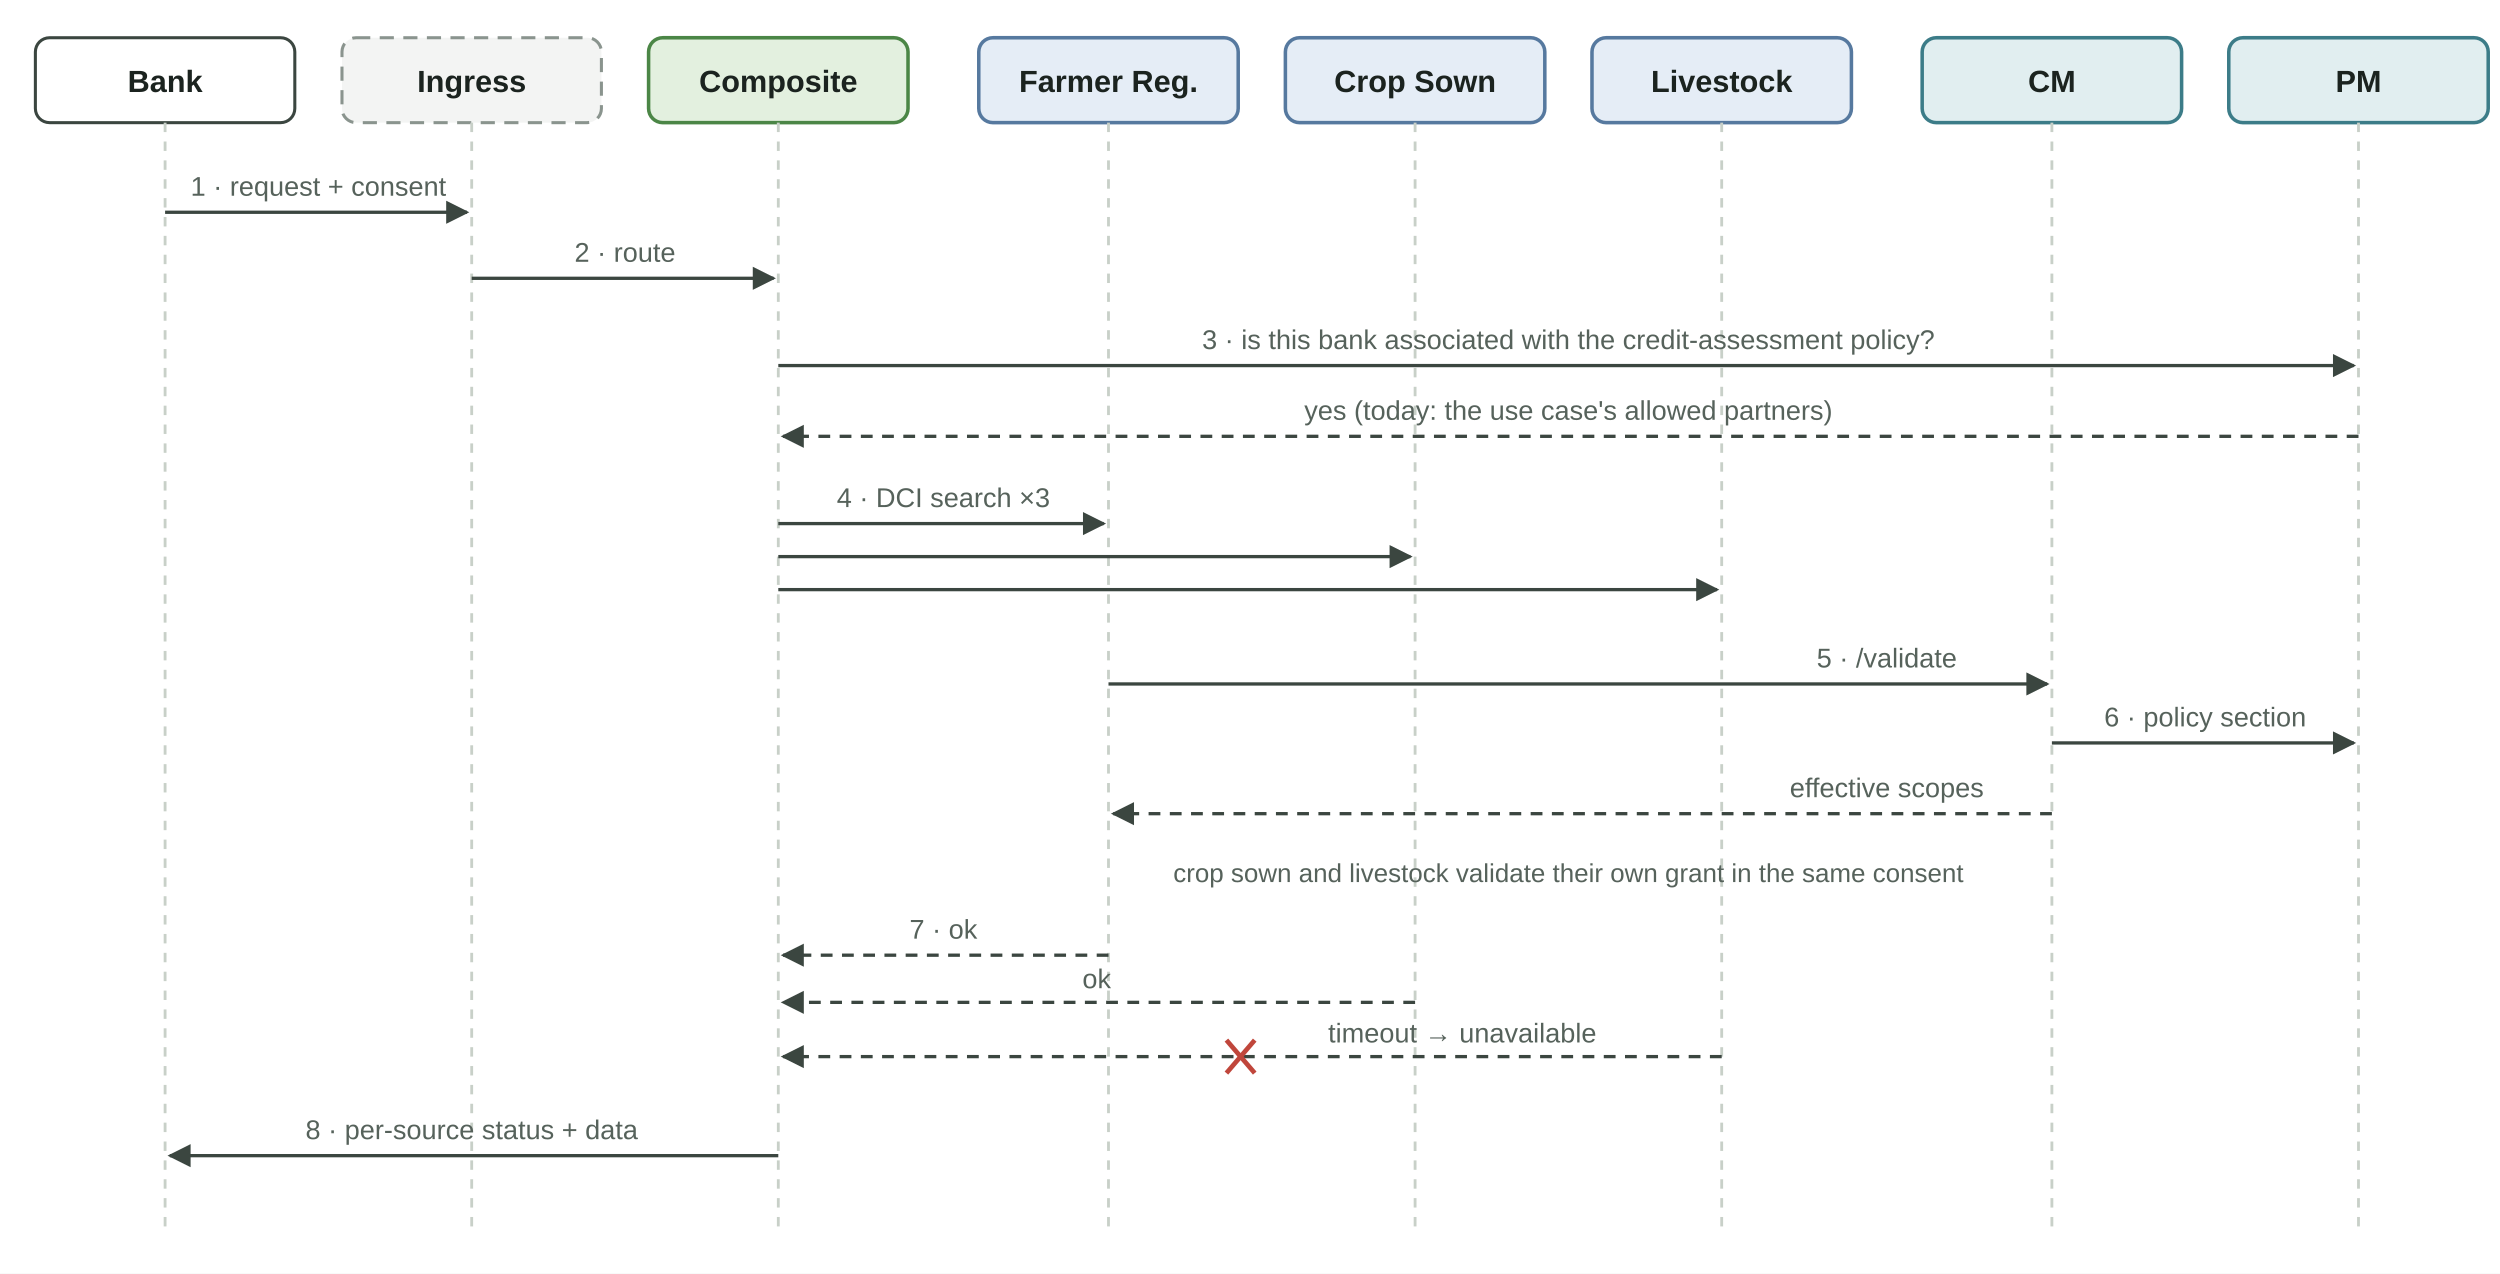
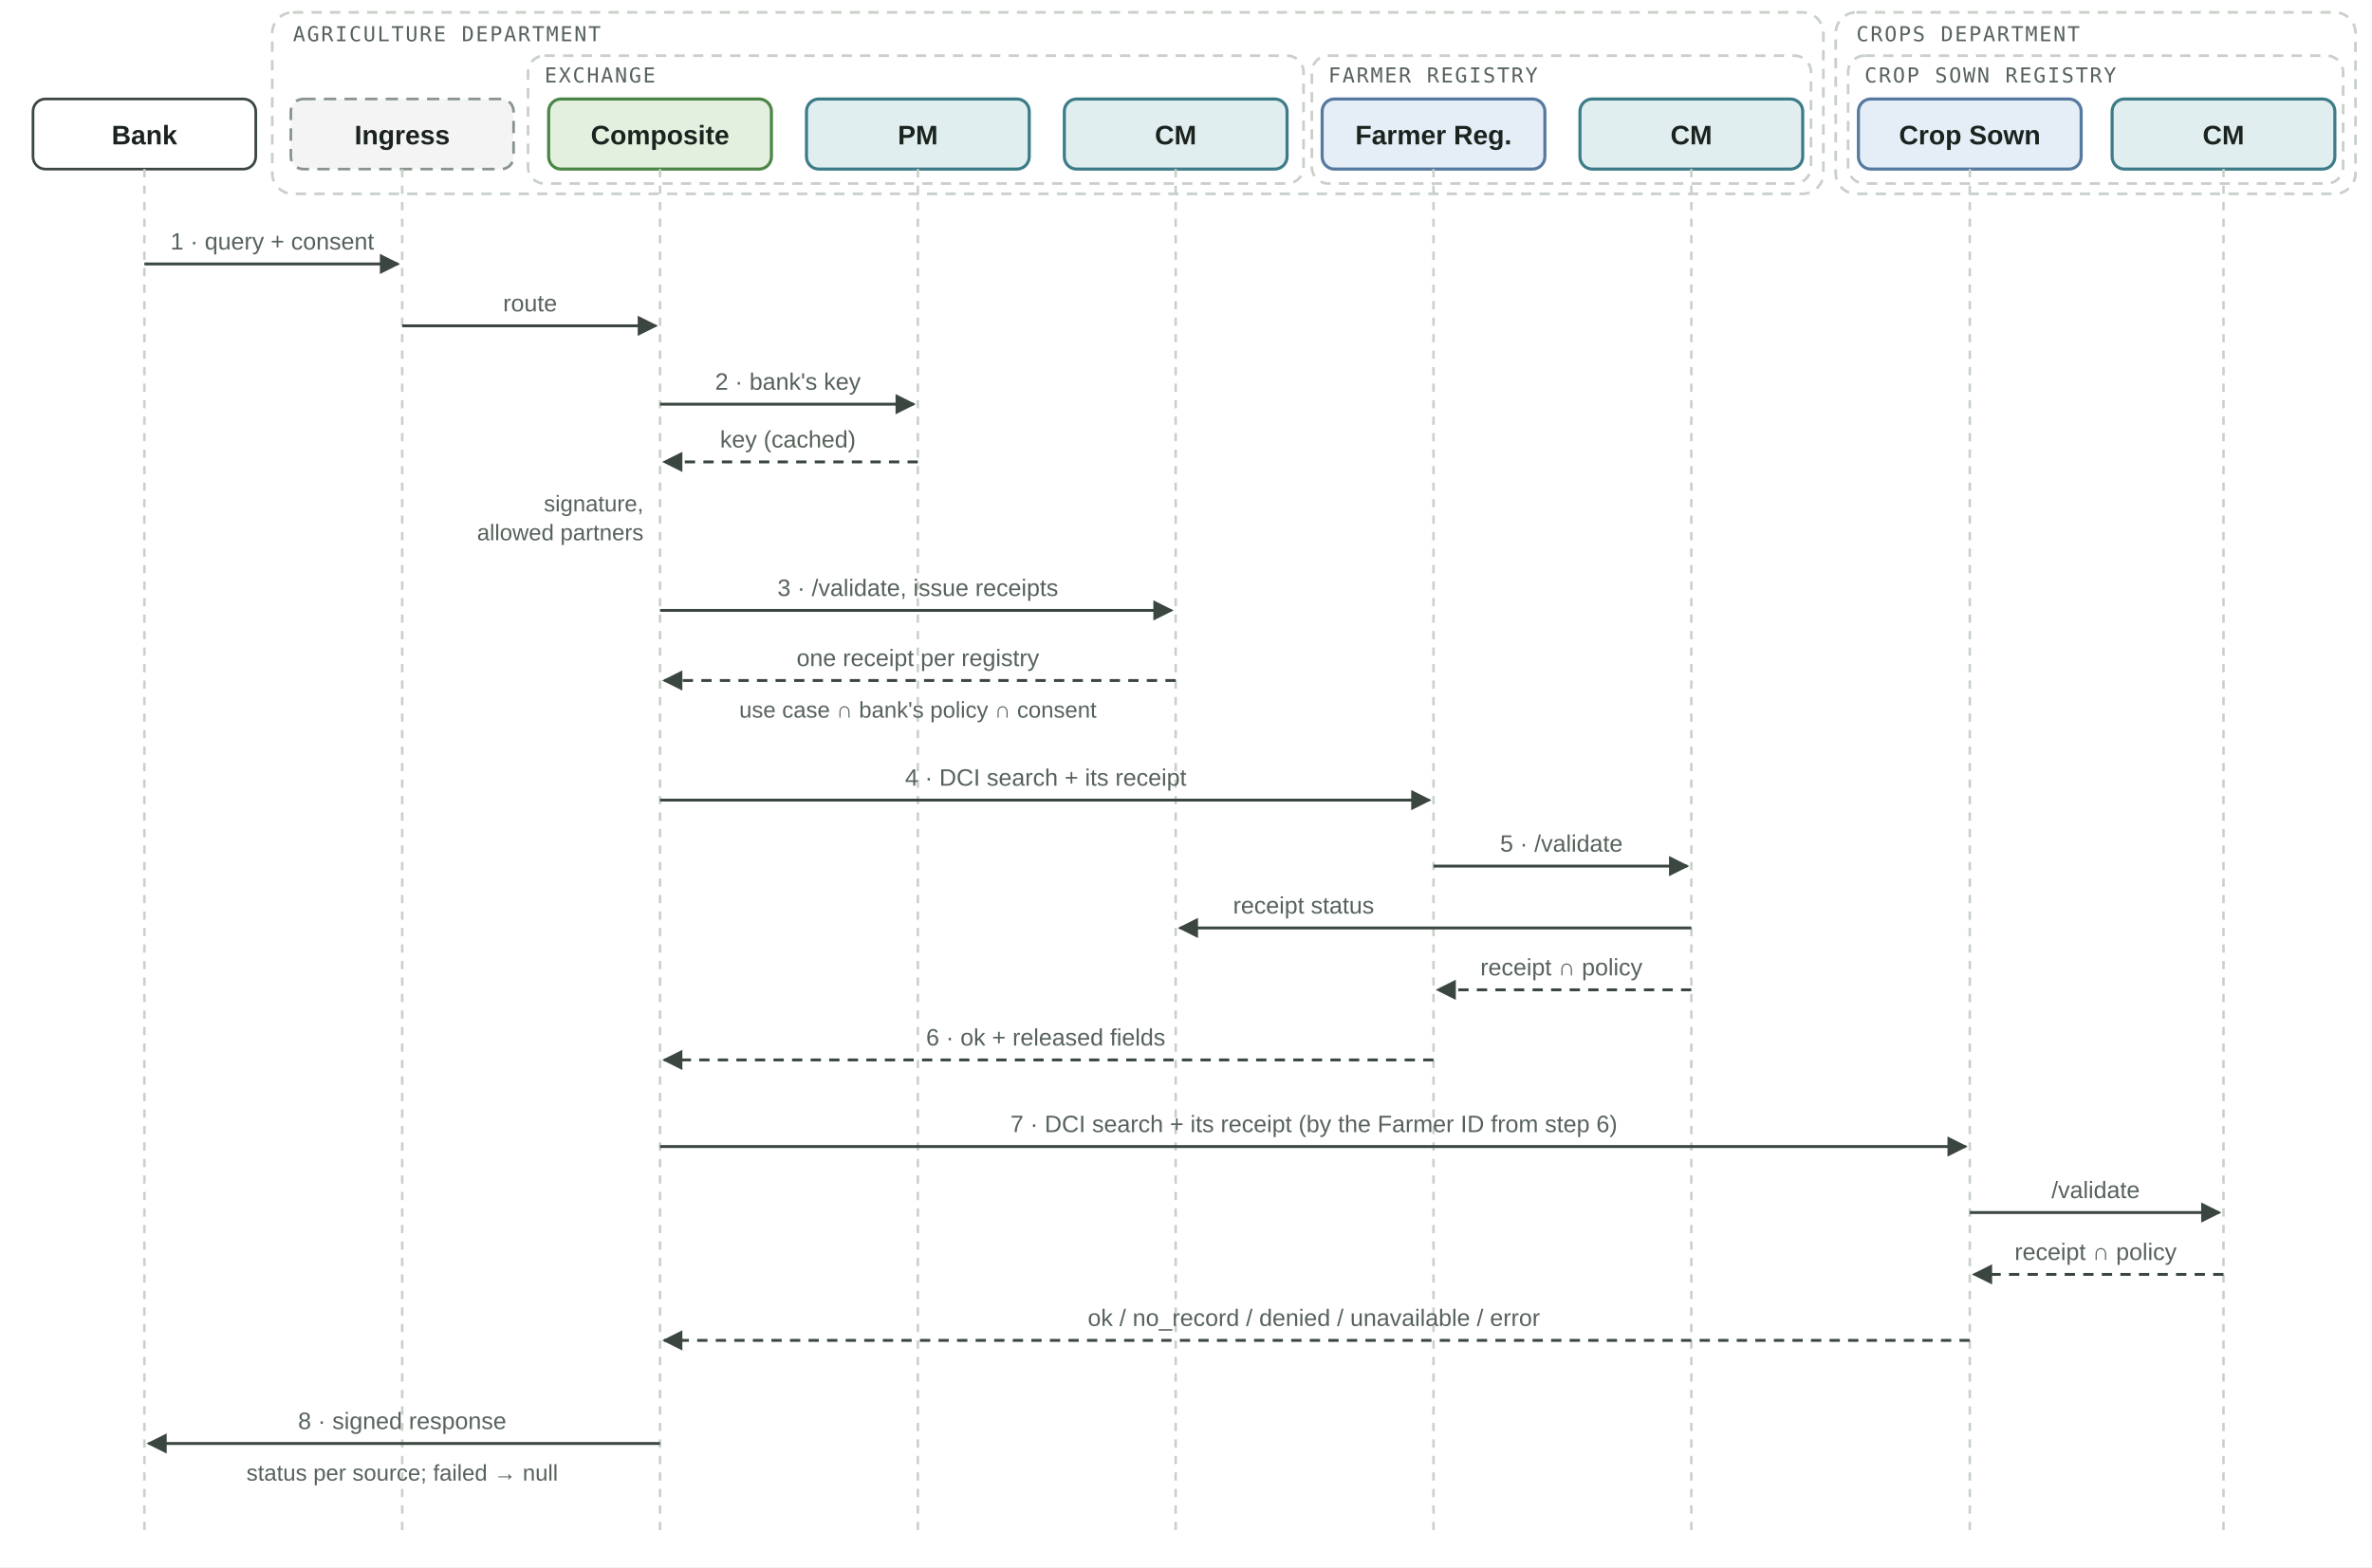
- <svg xmlns="http://www.w3.org/2000/svg" width="1060" height="540" viewBox="0 0 1060 540" role="img" aria-label="Sequence: the bank's request passes the deployment's ingress to the composite, which checks the bank's association with the policy, then fans out to three registries; each registry validates its grant in the one consent with the Consent Manager, which reads its policy section; results return with per-source status, one registry timing out.">
+ <svg xmlns="http://www.w3.org/2000/svg" width="1150" height="760" viewBox="0 0 1150 760" role="img" aria-label="Sequence, path B in exchange mode: the bank's signed query with its consent passes the Agriculture Department's ingress to the composite, which checks the bank's signature against the exchange Partner Management and asks the exchange Consent Manager for one signed receipt per registry; the composite searches the Farmer Registry with its receipt, which the Farmer Registry checks at its own Consent Manager (receipt status at the exchange, intersected with its policy for the composite); then the Crop Sown Registry in the Crops Department, the same way; the composite returns a signed response with a status per source.">
  <style>
text{font-family:'Public Sans','Helvetica Neue',Arial,sans-serif;fill:#1B231F}
.t{font-size:13px;font-weight:600} .s{font-size:11px;fill:#56625B} .lbl{font-size:11.5px;fill:#56625B}
.cap{font-size:10px;letter-spacing:.08em;fill:#56625B;font-family:'JetBrains Mono',Menlo,monospace}
.l1{fill:#E5EDF6;stroke:#56799F;stroke-width:1.5} .l2{fill:#F7ECD4;stroke:#AE8433;stroke-width:1.5}
.dpi{fill:#E1EEF0;stroke:#3C7C88;stroke-width:1.5} .uc{fill:#E3F0DF;stroke:#4B8646;stroke-width:1.5}
.plain{fill:#FFFFFF;stroke:#3B4640;stroke-width:1.3}
.infra{fill:#F3F4F3;stroke:#8A948E;stroke-width:1.3;stroke-dasharray:6 4}
.dept{fill:none;stroke:#C8D0C8;stroke-width:1.3;stroke-dasharray:5 4}
.band{fill:none;stroke:#56625B;stroke-width:1.2;stroke-dasharray:6 5}
.ar{stroke:#3B4640;stroke-width:1.4;fill:none} .ar.d{stroke-dasharray:5 4}
.life{stroke:#C8D0C8;stroke-width:1.2;stroke-dasharray:4 4}
- .chip-ok{fill:#DDEFE3;stroke:none} .chip-no{fill:none;stroke:#C8D0C8;stroke-dasharray:4 3}
- .ok{font-size:12px;fill:#1F5B3A;font-family:'JetBrains Mono',Menlo,monospace}
- .no{font-size:12px;fill:#8A948E;font-family:'JetBrains Mono',Menlo,monospace}
- .strike{stroke:#8A948E;stroke-width:1.2} .op{font-size:22px;fill:#56625B;font-weight:500}
- .x{stroke:#C0463B;stroke-width:2}
</style>
  <rect width="100%" height="100%" fill="#FFFFFF" />
  <defs>
    <marker id="a2" viewBox="0 0 10 10" refX="9" refY="5" markerWidth="7" markerHeight="7" orient="auto-start-reverse">
      <path d="M0,0 L10,5 L0,10 z" fill="#3B4640" />
    </marker>
  </defs>
-   <rect class="plain" x="15" y="16" width="110" height="36" rx="6" />
-   <text class="t" x="70" y="39" text-anchor="middle">Bank</text>
-   <rect class="infra" x="145" y="16" width="110" height="36" rx="6" />
-   <text class="t" x="200" y="39" text-anchor="middle">Ingress</text>
-   <rect class="uc" x="275" y="16" width="110" height="36" rx="6" />
-   <text class="t" x="330" y="39" text-anchor="middle">Composite</text>
-   <rect class="l1" x="415" y="16" width="110" height="36" rx="6" />
-   <text class="t" x="470" y="39" text-anchor="middle">Farmer Reg.</text>
-   <rect class="l1" x="545" y="16" width="110" height="36" rx="6" />
-   <text class="t" x="600" y="39" text-anchor="middle">Crop Sown</text>
-   <rect class="l1" x="675" y="16" width="110" height="36" rx="6" />
-   <text class="t" x="730" y="39" text-anchor="middle">Livestock</text>
-   <rect class="dpi" x="815" y="16" width="110" height="36" rx="6" />
-   <text class="t" x="870" y="39" text-anchor="middle">CM</text>
-   <rect class="dpi" x="945" y="16" width="110" height="36" rx="6" />
-   <text class="t" x="1000" y="39" text-anchor="middle">PM</text>
-   <line class="life" x1="70" y1="52" x2="70" y2="520" />
-   <line class="life" x1="200" y1="52" x2="200" y2="520" />
-   <line class="life" x1="330" y1="52" x2="330" y2="520" />
-   <line class="life" x1="470" y1="52" x2="470" y2="520" />
-   <line class="life" x1="600" y1="52" x2="600" y2="520" />
-   <line class="life" x1="730" y1="52" x2="730" y2="520" />
-   <line class="life" x1="870" y1="52" x2="870" y2="520" />
-   <line class="life" x1="1000" y1="52" x2="1000" y2="520" />
-   <line class="ar" x1="70" y1="90" x2="198" y2="90" marker-end="url(#a2)" />
-   <text class="lbl" x="135" y="83" text-anchor="middle">1 · request + consent</text>
-   <line class="ar" x1="200" y1="118" x2="328" y2="118" marker-end="url(#a2)" />
-   <text class="lbl" x="265" y="111" text-anchor="middle">2 · route</text>
-   <line class="ar" x1="330" y1="155" x2="998" y2="155" marker-end="url(#a2)" />
-   <text class="lbl" x="665" y="148" text-anchor="middle">3 · is this bank associated with the credit-assessment policy?</text>
-   <line class="ar d" x1="1000" y1="185" x2="332" y2="185" marker-end="url(#a2)" />
-   <text class="lbl" x="665" y="178" text-anchor="middle">yes (today: the use case's allowed partners)</text>
-   <line class="ar" x1="330" y1="222" x2="468" y2="222" marker-end="url(#a2)" />
-   <line class="ar" x1="330" y1="236" x2="598" y2="236" marker-end="url(#a2)" />
-   <line class="ar" x1="330" y1="250" x2="728" y2="250" marker-end="url(#a2)" />
-   <text class="lbl" x="400" y="215" text-anchor="middle">4 · DCI search ×3</text>
-   <line class="ar" x1="470" y1="290" x2="868" y2="290" marker-end="url(#a2)" />
-   <text class="lbl" x="800" y="283" text-anchor="middle">5 · /validate</text>
-   <line class="ar" x1="870" y1="315" x2="998" y2="315" marker-end="url(#a2)" />
-   <text class="lbl" x="935" y="308" text-anchor="middle">6 · policy section</text>
-   <line class="ar d" x1="870" y1="345" x2="472" y2="345" marker-end="url(#a2)" />
-   <text class="lbl" x="800" y="338" text-anchor="middle">effective scopes</text>
-   <text class="s" x="665" y="374" text-anchor="middle">crop sown and livestock validate their own grant in the same consent</text>
-   <line class="ar d" x1="470" y1="405" x2="332" y2="405" marker-end="url(#a2)" />
-   <text class="lbl" x="400" y="398" text-anchor="middle">7 · ok</text>
-   <line class="ar d" x1="600" y1="425" x2="332" y2="425" marker-end="url(#a2)" />
-   <text class="lbl" x="465" y="419" text-anchor="middle">ok</text>
-   <line class="ar d" x1="730" y1="448" x2="332" y2="448" marker-end="url(#a2)" />
-   <line class="x" x1="520" y1="441" x2="532" y2="455" />
-   <line class="x" x1="532" y1="441" x2="520" y2="455" />
-   <text class="lbl" x="620" y="442" text-anchor="middle">timeout → unavailable</text>
-   <line class="ar" x1="330" y1="490" x2="72" y2="490" marker-end="url(#a2)" />
-   <text class="lbl" x="200" y="483" text-anchor="middle">8 · per-source status + data</text>
+   <rect class="dept" x="132" y="6" width="752" height="88" rx="10" />
+   <text class="cap" x="142" y="20">AGRICULTURE DEPARTMENT</text>
+   <rect class="dept" x="256" y="27" width="376" height="62" rx="8" />
+   <text class="cap" x="264" y="40">EXCHANGE</text>
+   <rect class="dept" x="636" y="27" width="242" height="62" rx="8" />
+   <text class="cap" x="644" y="40">FARMER REGISTRY</text>
+   <rect class="dept" x="890" y="6" width="252" height="88" rx="10" />
+   <text class="cap" x="900" y="20">CROPS DEPARTMENT</text>
+   <rect class="dept" x="896" y="27" width="240" height="62" rx="8" />
+   <text class="cap" x="904" y="40">CROP SOWN REGISTRY</text>
+   <rect class="plain" x="16" y="48" width="108" height="34" rx="6" />
+   <text class="t" x="70" y="70" text-anchor="middle">Bank</text>
+   <rect class="infra" x="141" y="48" width="108" height="34" rx="6" />
+   <text class="t" x="195" y="70" text-anchor="middle">Ingress</text>
+   <rect class="uc" x="266" y="48" width="108" height="34" rx="6" />
+   <text class="t" x="320" y="70" text-anchor="middle">Composite</text>
+   <rect class="dpi" x="391" y="48" width="108" height="34" rx="6" />
+   <text class="t" x="445" y="70" text-anchor="middle">PM</text>
+   <rect class="dpi" x="516" y="48" width="108" height="34" rx="6" />
+   <text class="t" x="570" y="70" text-anchor="middle">CM</text>
+   <rect class="l1" x="641" y="48" width="108" height="34" rx="6" />
+   <text class="t" x="695" y="70" text-anchor="middle">Farmer Reg.</text>
+   <rect class="dpi" x="766" y="48" width="108" height="34" rx="6" />
+   <text class="t" x="820" y="70" text-anchor="middle">CM</text>
+   <rect class="l1" x="901" y="48" width="108" height="34" rx="6" />
+   <text class="t" x="955" y="70" text-anchor="middle">Crop Sown</text>
+   <rect class="dpi" x="1024" y="48" width="108" height="34" rx="6" />
+   <text class="t" x="1078" y="70" text-anchor="middle">CM</text>
+   <line class="life" x1="70" y1="82" x2="70" y2="745" />
+   <line class="life" x1="195" y1="82" x2="195" y2="745" />
+   <line class="life" x1="320" y1="82" x2="320" y2="745" />
+   <line class="life" x1="445" y1="82" x2="445" y2="745" />
+   <line class="life" x1="570" y1="82" x2="570" y2="745" />
+   <line class="life" x1="695" y1="82" x2="695" y2="745" />
+   <line class="life" x1="820" y1="82" x2="820" y2="745" />
+   <line class="life" x1="955" y1="82" x2="955" y2="745" />
+   <line class="life" x1="1078" y1="82" x2="1078" y2="745" />
+   <line class="ar" x1="70" y1="128" x2="193" y2="128" marker-end="url(#a2)" />
+   <text class="lbl" x="132" y="121" text-anchor="middle">1 · query + consent</text>
+   <line class="ar" x1="195" y1="158" x2="318" y2="158" marker-end="url(#a2)" />
+   <text class="lbl" x="257" y="151" text-anchor="middle">route</text>
+   <line class="ar" x1="320" y1="196" x2="443" y2="196" marker-end="url(#a2)" />
+   <text class="lbl" x="382" y="189" text-anchor="middle">2 · bank's key</text>
+   <line class="ar d" x1="445" y1="224" x2="322" y2="224" marker-end="url(#a2)" />
+   <text class="lbl" x="382" y="217" text-anchor="middle">key (cached)</text>
+   <text class="s" x="312" y="248" text-anchor="end">signature,</text>
+   <text class="s" x="312" y="262" text-anchor="end">allowed partners</text>
+   <line class="ar" x1="320" y1="296" x2="568" y2="296" marker-end="url(#a2)" />
+   <text class="lbl" x="445" y="289" text-anchor="middle">3 · /validate, issue receipts</text>
+   <line class="ar d" x1="570" y1="330" x2="322" y2="330" marker-end="url(#a2)" />
+   <text class="lbl" x="445" y="323" text-anchor="middle">one receipt per registry</text>
+   <text class="s" x="445" y="348" text-anchor="middle">use case ∩ bank's policy ∩ consent</text>
+   <line class="ar" x1="320" y1="388" x2="693" y2="388" marker-end="url(#a2)" />
+   <text class="lbl" x="507" y="381" text-anchor="middle">4 · DCI search + its receipt</text>
+   <line class="ar" x1="695" y1="420" x2="818" y2="420" marker-end="url(#a2)" />
+   <text class="lbl" x="757" y="413" text-anchor="middle">5 · /validate</text>
+   <line class="ar" x1="820" y1="450" x2="572" y2="450" marker-end="url(#a2)" />
+   <text class="lbl" x="632" y="443" text-anchor="middle">receipt status</text>
+   <line class="ar d" x1="820" y1="480" x2="697" y2="480" marker-end="url(#a2)" />
+   <text class="lbl" x="757" y="473" text-anchor="middle">receipt ∩ policy</text>
+   <line class="ar d" x1="695" y1="514" x2="322" y2="514" marker-end="url(#a2)" />
+   <text class="lbl" x="507" y="507" text-anchor="middle">6 · ok + released fields</text>
+   <line class="ar" x1="320" y1="556" x2="953" y2="556" marker-end="url(#a2)" />
+   <text class="lbl" x="637" y="549" text-anchor="middle">7 · DCI search + its receipt (by the Farmer ID from step 6)</text>
+   <line class="ar" x1="955" y1="588" x2="1076" y2="588" marker-end="url(#a2)" />
+   <text class="lbl" x="1016" y="581" text-anchor="middle">/validate</text>
+   <line class="ar d" x1="1078" y1="618" x2="957" y2="618" marker-end="url(#a2)" />
+   <text class="lbl" x="1016" y="611" text-anchor="middle">receipt ∩ policy</text>
+   <line class="ar d" x1="955" y1="650" x2="322" y2="650" marker-end="url(#a2)" />
+   <text class="lbl" x="637" y="643" text-anchor="middle">ok / no_record / denied / unavailable / error</text>
+   <line class="ar" x1="320" y1="700" x2="72" y2="700" marker-end="url(#a2)" />
+   <text class="lbl" x="195" y="693" text-anchor="middle">8 · signed response</text>
+   <text class="s" x="195" y="718" text-anchor="middle">status per source; failed → null</text>
</svg>
